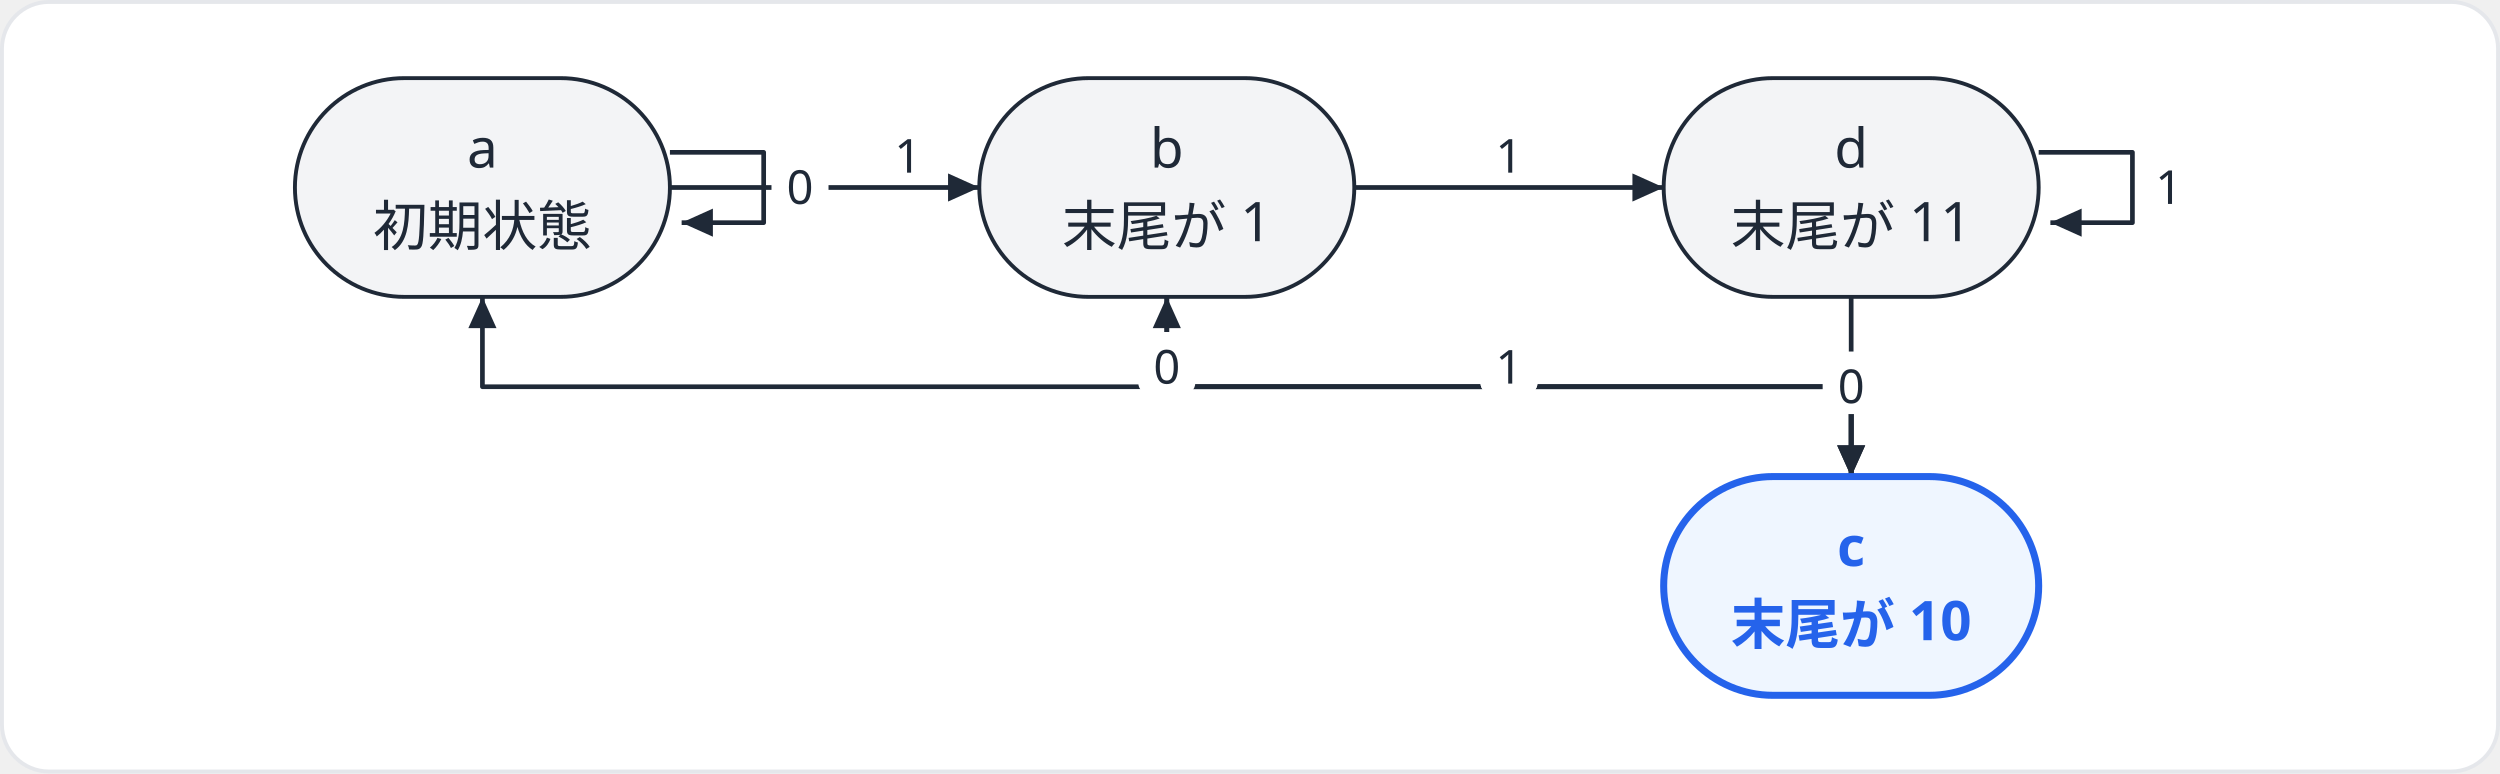
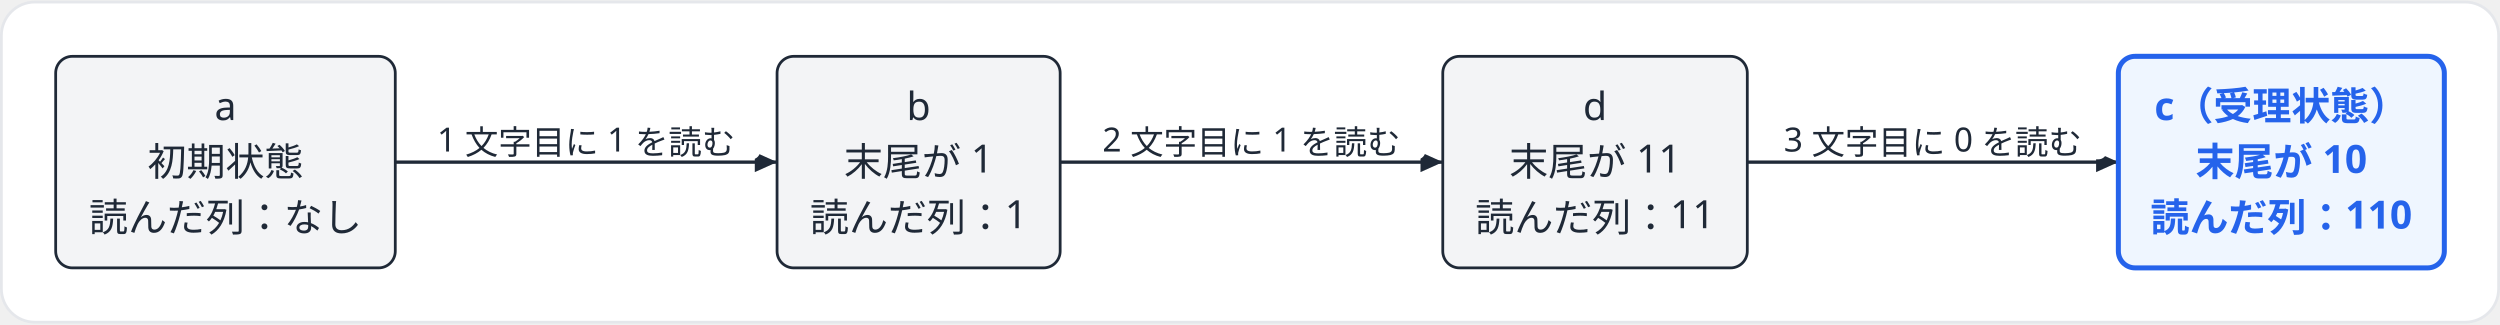
- <svg xmlns="http://www.w3.org/2000/svg" width="640" height="198" viewBox="0 0 640 198">
-   <rect x="0.5" y="0.5" width="639" height="197" rx="12" fill="#ffffff" stroke="#e5e7eb" stroke-width="1" />
-   <g transform="translate(68.5 20)">
-     <polyline points="103,19 127,19 127,37 106,37" fill="none" stroke="#1f2937" stroke-width="1.2" stroke-linejoin="round" />
-     <polygon points="106,37 114,33.4 114,40.6" fill="#1f2937" />
-     <polyline points="103,28 182.2,28" fill="none" stroke="#1f2937" stroke-width="1.2" stroke-linejoin="round" />
-     <polygon points="182.2,28 174.2,31.6 174.2,24.4" fill="#1f2937" />
-     <polyline points="278.2,28 357.4,28" fill="none" stroke="#1f2937" stroke-width="1.2" stroke-linejoin="round" />
-     <polygon points="357.4,28 349.4,31.6 349.4,24.4" fill="#1f2937" />
-     <polyline points="230.2,56 230.2,79 405.4,79 405.4,102" fill="none" stroke="#1f2937" stroke-width="1.2" stroke-linejoin="round" />
-     <polygon points="405.4,102 401.8,94 409,94" fill="#1f2937" />
-     <polyline points="453.4,19 477.4,19 477.4,37 456.4,37" fill="none" stroke="#1f2937" stroke-width="1.2" stroke-linejoin="round" />
-     <polygon points="456.4,37 464.4,33.4 464.4,40.6" fill="#1f2937" />
-     <polyline points="405.4,56 405.4,102" fill="none" stroke="#1f2937" stroke-width="1.2" stroke-linejoin="round" />
-     <polygon points="405.4,102 401.8,94 409,94" fill="#1f2937" />
-     <polyline points="405.4,102 405.4,79 230.2,79 230.2,56" fill="none" stroke="#1f2937" stroke-width="1.2" stroke-linejoin="round" />
-     <polygon points="230.2,56 233.8,64 226.6,64" fill="#1f2937" />
-     <polyline points="405.4,102 405.4,79 55,79 55,56" fill="none" stroke="#1f2937" stroke-width="1.2" stroke-linejoin="round" />
-     <polygon points="55,56 58.6,64 51.4,64" fill="#1f2937" />
-     <rect x="7" y="0" width="96" height="56" rx="28" fill="#f3f4f6" stroke="#1f2937" stroke-width="1" />
-     <text x="55" y="22.9" font-family="Hiragino Sans, Hiragino Kaku Gothic ProN, Noto Sans JP, Yu Gothic, Meiryo, sans-serif" font-size="14" fill="#1f2937" text-anchor="middle">a</text>
-     <text x="55" y="42.9" font-family="Hiragino Sans, Hiragino Kaku Gothic ProN, Noto Sans JP, Yu Gothic, Meiryo, sans-serif" font-size="14" fill="#1f2937" text-anchor="middle">初期状態</text>
-     <rect x="182.2" y="0" width="96" height="56" rx="28" fill="#f3f4f6" stroke="#1f2937" stroke-width="1" />
-     <text x="230.2" y="22.9" font-family="Hiragino Sans, Hiragino Kaku Gothic ProN, Noto Sans JP, Yu Gothic, Meiryo, sans-serif" font-size="14" fill="#1f2937" text-anchor="middle">b</text>
-     <text x="230.2" y="42.9" font-family="Hiragino Sans, Hiragino Kaku Gothic ProN, Noto Sans JP, Yu Gothic, Meiryo, sans-serif" font-size="14" fill="#1f2937" text-anchor="middle">末尾が 1</text>
-     <rect x="357.4" y="0" width="96" height="56" rx="28" fill="#f3f4f6" stroke="#1f2937" stroke-width="1" />
-     <text x="405.4" y="22.9" font-family="Hiragino Sans, Hiragino Kaku Gothic ProN, Noto Sans JP, Yu Gothic, Meiryo, sans-serif" font-size="14" fill="#1f2937" text-anchor="middle">d</text>
-     <text x="405.4" y="42.9" font-family="Hiragino Sans, Hiragino Kaku Gothic ProN, Noto Sans JP, Yu Gothic, Meiryo, sans-serif" font-size="14" fill="#1f2937" text-anchor="middle">末尾が 11</text>
-     <rect x="357.4" y="102" width="96" height="56" rx="28" fill="#eff6ff" stroke="#2563eb" stroke-width="1.8" />
-     <text x="405.4" y="124.9" font-family="Hiragino Sans, Hiragino Kaku Gothic ProN, Noto Sans JP, Yu Gothic, Meiryo, sans-serif" font-size="14" fill="#2563eb" text-anchor="middle" font-weight="600">c</text>
-     <text x="405.4" y="144.9" font-family="Hiragino Sans, Hiragino Kaku Gothic ProN, Noto Sans JP, Yu Gothic, Meiryo, sans-serif" font-size="14" fill="#2563eb" text-anchor="middle" font-weight="600">末尾が 10</text>
-     <rect x="129" y="19" width="14.6" height="16" rx="3" fill="#ffffff" />
-     <text x="136.3" y="32.2" font-family="Hiragino Sans, Hiragino Kaku Gothic ProN, Noto Sans JP, Yu Gothic, Meiryo, sans-serif" font-size="12" fill="#1f2937" text-anchor="middle">0</text>
-     <rect x="156.6" y="11" width="14.6" height="16" rx="3" fill="#ffffff" />
-     <text x="163.9" y="24.2" font-family="Hiragino Sans, Hiragino Kaku Gothic ProN, Noto Sans JP, Yu Gothic, Meiryo, sans-serif" font-size="12" fill="#1f2937" text-anchor="middle">1</text>
-     <rect x="310.5" y="11" width="14.6" height="16" rx="3" fill="#ffffff" />
-     <text x="317.8" y="24.2" font-family="Hiragino Sans, Hiragino Kaku Gothic ProN, Noto Sans JP, Yu Gothic, Meiryo, sans-serif" font-size="12" fill="#1f2937" text-anchor="middle">1</text>
-     <rect x="310.5" y="65" width="14.6" height="16" rx="3" fill="#ffffff" />
-     <text x="317.8" y="78.2" font-family="Hiragino Sans, Hiragino Kaku Gothic ProN, Noto Sans JP, Yu Gothic, Meiryo, sans-serif" font-size="12" fill="#1f2937" text-anchor="middle">0</text>
-     <rect x="479.4" y="19" width="14.6" height="16" rx="3" fill="#ffffff" />
-     <text x="486.7" y="32.2" font-family="Hiragino Sans, Hiragino Kaku Gothic ProN, Noto Sans JP, Yu Gothic, Meiryo, sans-serif" font-size="12" fill="#1f2937" text-anchor="middle">1</text>
-     <rect x="398.1" y="70" width="14.6" height="16" rx="3" fill="#ffffff" />
-     <text x="405.4" y="83.2" font-family="Hiragino Sans, Hiragino Kaku Gothic ProN, Noto Sans JP, Yu Gothic, Meiryo, sans-serif" font-size="12" fill="#1f2937" text-anchor="middle">0</text>
-     <rect x="310.5" y="65" width="14.6" height="16" rx="3" fill="#ffffff" />
-     <text x="317.8" y="78.2" font-family="Hiragino Sans, Hiragino Kaku Gothic ProN, Noto Sans JP, Yu Gothic, Meiryo, sans-serif" font-size="12" fill="#1f2937" text-anchor="middle">1</text>
-     <rect x="222.9" y="65" width="14.6" height="16" rx="3" fill="#ffffff" />
-     <text x="230.2" y="78.2" font-family="Hiragino Sans, Hiragino Kaku Gothic ProN, Noto Sans JP, Yu Gothic, Meiryo, sans-serif" font-size="12" fill="#1f2937" text-anchor="middle">0</text>
+ <svg xmlns="http://www.w3.org/2000/svg" width="640" height="83" viewBox="0 0 898.1 116">
+   <rect x="0.5" y="0.5" width="897.1" height="115" rx="12" fill="#ffffff" stroke="#e5e7eb" stroke-width="1" />
+   <g transform="translate(20 20)">
+     <polyline points="122,38 259.15,38" fill="none" stroke="#1f2937" stroke-width="1.2" stroke-linejoin="round" />
+     <polygon points="259.15,38 251.15,41.6 251.15,34.4" fill="#1f2937" />
+     <polyline points="360.85,38 498.3,38" fill="none" stroke="#1f2937" stroke-width="1.2" stroke-linejoin="round" />
+     <polygon points="498.3,38 490.3,41.6 490.3,34.4" fill="#1f2937" />
+     <polyline points="607.7,38 741,38" fill="none" stroke="#1f2937" stroke-width="1.2" stroke-linejoin="round" />
+     <polygon points="741,38 733,41.6 733,34.4" fill="#1f2937" />
+     <rect x="0" y="0" width="122" height="76" rx="6" fill="#f3f4f6" stroke="#1f2937" stroke-width="1" />
+     <text x="61" y="22.9" font-family="Hiragino Sans, Hiragino Kaku Gothic ProN, Noto Sans JP, Yu Gothic, Meiryo, sans-serif" font-size="14" fill="#1f2937" text-anchor="middle">a</text>
+     <text x="61" y="42.9" font-family="Hiragino Sans, Hiragino Kaku Gothic ProN, Noto Sans JP, Yu Gothic, Meiryo, sans-serif" font-size="14" fill="#1f2937" text-anchor="middle">初期状態</text>
+     <text x="61" y="62.9" font-family="Hiragino Sans, Hiragino Kaku Gothic ProN, Noto Sans JP, Yu Gothic, Meiryo, sans-serif" font-size="14" fill="#1f2937" text-anchor="middle">読んだ列：なし</text>
+     <rect x="259.15" y="0" width="101.7" height="76" rx="6" fill="#f3f4f6" stroke="#1f2937" stroke-width="1" />
+     <text x="310" y="22.9" font-family="Hiragino Sans, Hiragino Kaku Gothic ProN, Noto Sans JP, Yu Gothic, Meiryo, sans-serif" font-size="14" fill="#1f2937" text-anchor="middle">b</text>
+     <text x="310" y="42.9" font-family="Hiragino Sans, Hiragino Kaku Gothic ProN, Noto Sans JP, Yu Gothic, Meiryo, sans-serif" font-size="14" fill="#1f2937" text-anchor="middle">末尾が 1</text>
+     <text x="310" y="62.9" font-family="Hiragino Sans, Hiragino Kaku Gothic ProN, Noto Sans JP, Yu Gothic, Meiryo, sans-serif" font-size="14" fill="#1f2937" text-anchor="middle">読んだ列：1</text>
+     <rect x="498.3" y="0" width="109.4" height="76" rx="6" fill="#f3f4f6" stroke="#1f2937" stroke-width="1" />
+     <text x="553" y="22.9" font-family="Hiragino Sans, Hiragino Kaku Gothic ProN, Noto Sans JP, Yu Gothic, Meiryo, sans-serif" font-size="14" fill="#1f2937" text-anchor="middle">d</text>
+     <text x="553" y="42.9" font-family="Hiragino Sans, Hiragino Kaku Gothic ProN, Noto Sans JP, Yu Gothic, Meiryo, sans-serif" font-size="14" fill="#1f2937" text-anchor="middle">末尾が 11</text>
+     <text x="553" y="62.9" font-family="Hiragino Sans, Hiragino Kaku Gothic ProN, Noto Sans JP, Yu Gothic, Meiryo, sans-serif" font-size="14" fill="#1f2937" text-anchor="middle">読んだ列：11</text>
+     <rect x="741" y="0" width="117.1" height="76" rx="6" fill="#eff6ff" stroke="#2563eb" stroke-width="1.8" />
+     <text x="799.55" y="22.9" font-family="Hiragino Sans, Hiragino Kaku Gothic ProN, Noto Sans JP, Yu Gothic, Meiryo, sans-serif" font-size="14" fill="#2563eb" text-anchor="middle" font-weight="600">c（受理状態）</text>
+     <text x="799.55" y="42.9" font-family="Hiragino Sans, Hiragino Kaku Gothic ProN, Noto Sans JP, Yu Gothic, Meiryo, sans-serif" font-size="14" fill="#2563eb" text-anchor="middle" font-weight="600">末尾が 10</text>
+     <text x="799.55" y="62.9" font-family="Hiragino Sans, Hiragino Kaku Gothic ProN, Noto Sans JP, Yu Gothic, Meiryo, sans-serif" font-size="14" fill="#2563eb" text-anchor="middle" font-weight="600">読んだ列：110</text>
+     <rect x="128.07" y="21" width="125" height="16" rx="3" fill="#ffffff" />
+     <text x="190.57" y="34.2" font-family="Hiragino Sans, Hiragino Kaku Gothic ProN, Noto Sans JP, Yu Gothic, Meiryo, sans-serif" font-size="12" fill="#1f2937" text-anchor="middle">1 文字目に 1 を読む</text>
+     <rect x="367.07" y="21" width="125" height="16" rx="3" fill="#ffffff" />
+     <text x="429.57" y="34.2" font-family="Hiragino Sans, Hiragino Kaku Gothic ProN, Noto Sans JP, Yu Gothic, Meiryo, sans-serif" font-size="12" fill="#1f2937" text-anchor="middle">2 文字目に 1 を読む</text>
+     <rect x="611.85" y="21" width="125" height="16" rx="3" fill="#ffffff" />
+     <text x="674.35" y="34.2" font-family="Hiragino Sans, Hiragino Kaku Gothic ProN, Noto Sans JP, Yu Gothic, Meiryo, sans-serif" font-size="12" fill="#1f2937" text-anchor="middle">3 文字目に 0 を読む</text>
  </g>
</svg>
